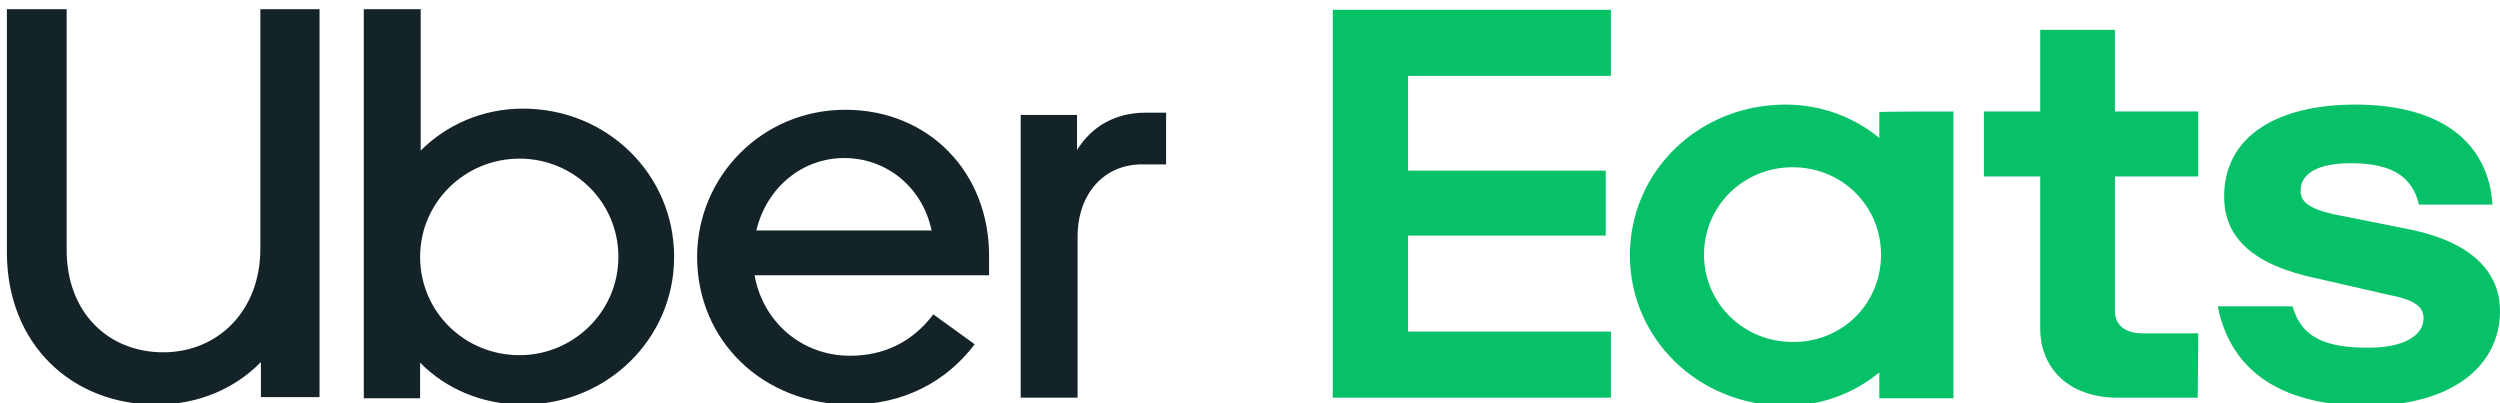
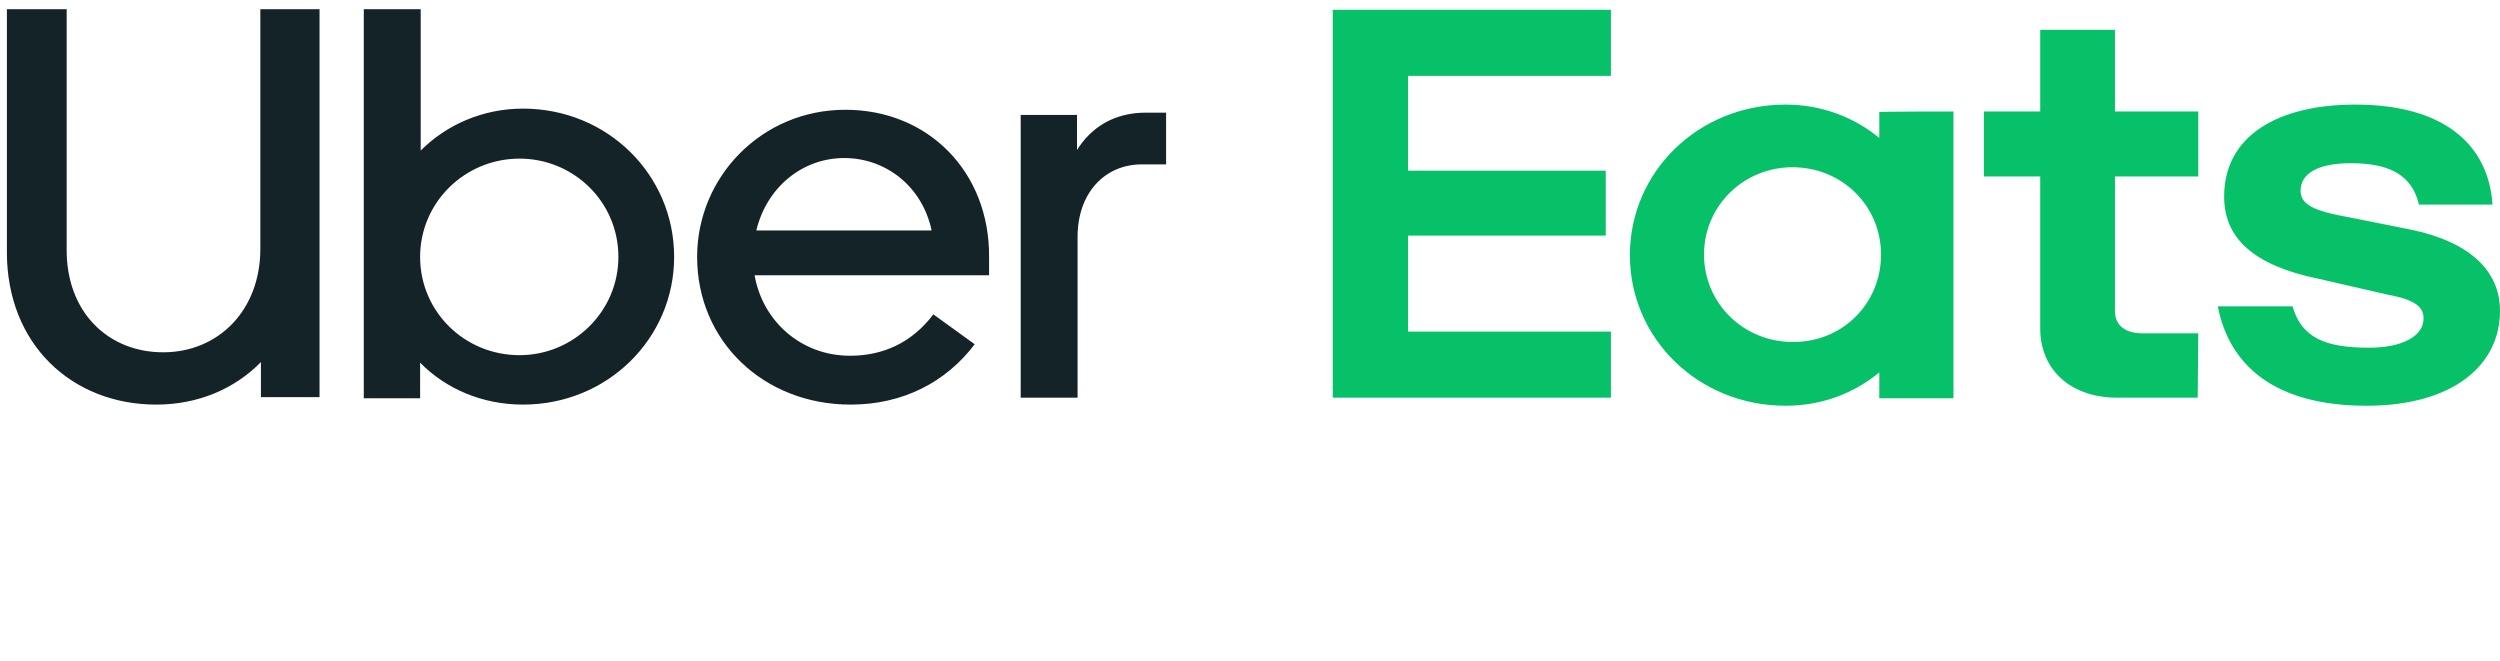
- <svg xmlns="http://www.w3.org/2000/svg" width="435" height="70" xml:space="preserve" version="1.0">
+ <svg xmlns="http://www.w3.org/2000/svg" width="435" height="115" xml:space="preserve" version="1.0">
  <g>
    <path id="svg_1" fill="#06C167" d="m327.3,44.3c0,-8.5 -6.8,-15.2 -15.4,-15.2c-8.5,0 -15.4,6.7 -15.4,15.2s6.9,15.2 15.4,15.2c8.6,0.1 15.4,-6.6 15.4,-15.2m12.6,-24.9l0,49.9l-12.9,0l0,-4.5c-4.5,3.7 -10.1,5.8 -16.3,5.8c-15.2,0 -27.1,-11.7 -27.1,-26.2c0,-14.5 11.9,-26.2 27.1,-26.2c6.1,0 11.8,2.1 16.3,5.8l0,-4.5c0,-0.1 12.9,-0.1 12.9,-0.1zm42.6,38.6l-9.7,0c-2.9,0 -4.8,-1.3 -4.8,-3.9l0,-23.4l14.5,0l0,-11.3l-14.5,0l0,-14.2l-13,0l0,14.2l-9.8,0l0,11.3l9.8,0l0,26.5c0,6.7 4.8,12 13.5,12l13.9,0l0.1,-11.2l0,0zm29.3,12.6c14.8,0 23.2,-6.9 23.2,-16.5c0,-6.8 -5,-11.9 -15.3,-14.1l-11,-2.2c-6.3,-1.1 -8.4,-2.3 -8.4,-4.6c0,-3 3,-4.8 8.7,-4.8c6.1,0 10.6,1.6 11.9,7.2l12.8,0c-0.7,-10.4 -8.4,-17.4 -23.9,-17.4c-13.4,0 -22.8,5.4 -22.8,16c0,7.3 5.2,12 16.4,14.3l12.2,2.8c4.8,0.9 6.1,2.2 6.1,4.1c0,3.1 -3.7,5.1 -9.5,5.1c-7.4,0 -11.7,-1.6 -13.3,-7.2l-13,0c2,10.3 9.9,17.3 25.9,17.3m-179.9,-68.9l48.4,0l0,11.5l-35.3,0l0,16.5l34.4,0l0,11.3l-34.4,0l0,16.7l35.3,0l0,11.5l-48.4,0l0,-67.5z" class="st0" />
    <path id="svg_2" fill="#142328" d="m202.9,28.7l0,-9.1l-3.5,0c-5.5,0 -9.5,2.5 -12,6.5l0,-6.1l-9.8,0l0,49.2l9.9,0l0,-28c0,-7.6 4.7,-12.6 11.2,-12.6l4.2,0l0,0.1zm-71.3,11.4c1.8,-7.5 8,-12.6 15.3,-12.6s13.6,5 15.2,12.6c0,0 -30.5,0 -30.5,0zm15.5,-21c-14.6,0 -25.8,11.7 -25.8,25.6c0,14.7 11.6,25.7 26.7,25.7c9.1,0 16.6,-3.9 21.6,-10.5l-7.2,-5.2c-3.7,4.9 -8.7,7.2 -14.5,7.2c-8.5,0 -15.2,-6 -16.6,-14l40.8,0l0,-3.2c0.1,-14.7 -10.5,-25.6 -25,-25.6m-56.7,42.7c-9.6,0 -17.3,-7.6 -17.3,-17.1c0,-9.5 7.8,-17.1 17.3,-17.1c9.4,0 17.2,7.5 17.2,17.1c0,9.5 -7.8,17.1 -17.2,17.1m-27.1,7.5l9.8,0l0,-6.2c4.5,4.6 10.9,7.3 17.9,7.3c14.7,0 26.3,-11.5 26.3,-25.7c0,-14.3 -11.6,-25.8 -26.3,-25.8c-7,0 -13.3,2.8 -17.8,7.3l0,-24.6l-9.9,0c0,0.1 0,67.7 0,67.7zm-34.9,-8c9.5,0 16.9,-7.2 16.9,-18l0,-41.7l10.3,0l0,67.5l-10.2,0l0,-6.1c-4.6,4.7 -11,7.4 -18.2,7.4c-14.7,0 -26,-10.5 -26,-26.5l0,-42.3l10.4,0l0,41.7c-0.1,11 7.2,18 16.8,18" class="st1" />
  </g>
</svg>
